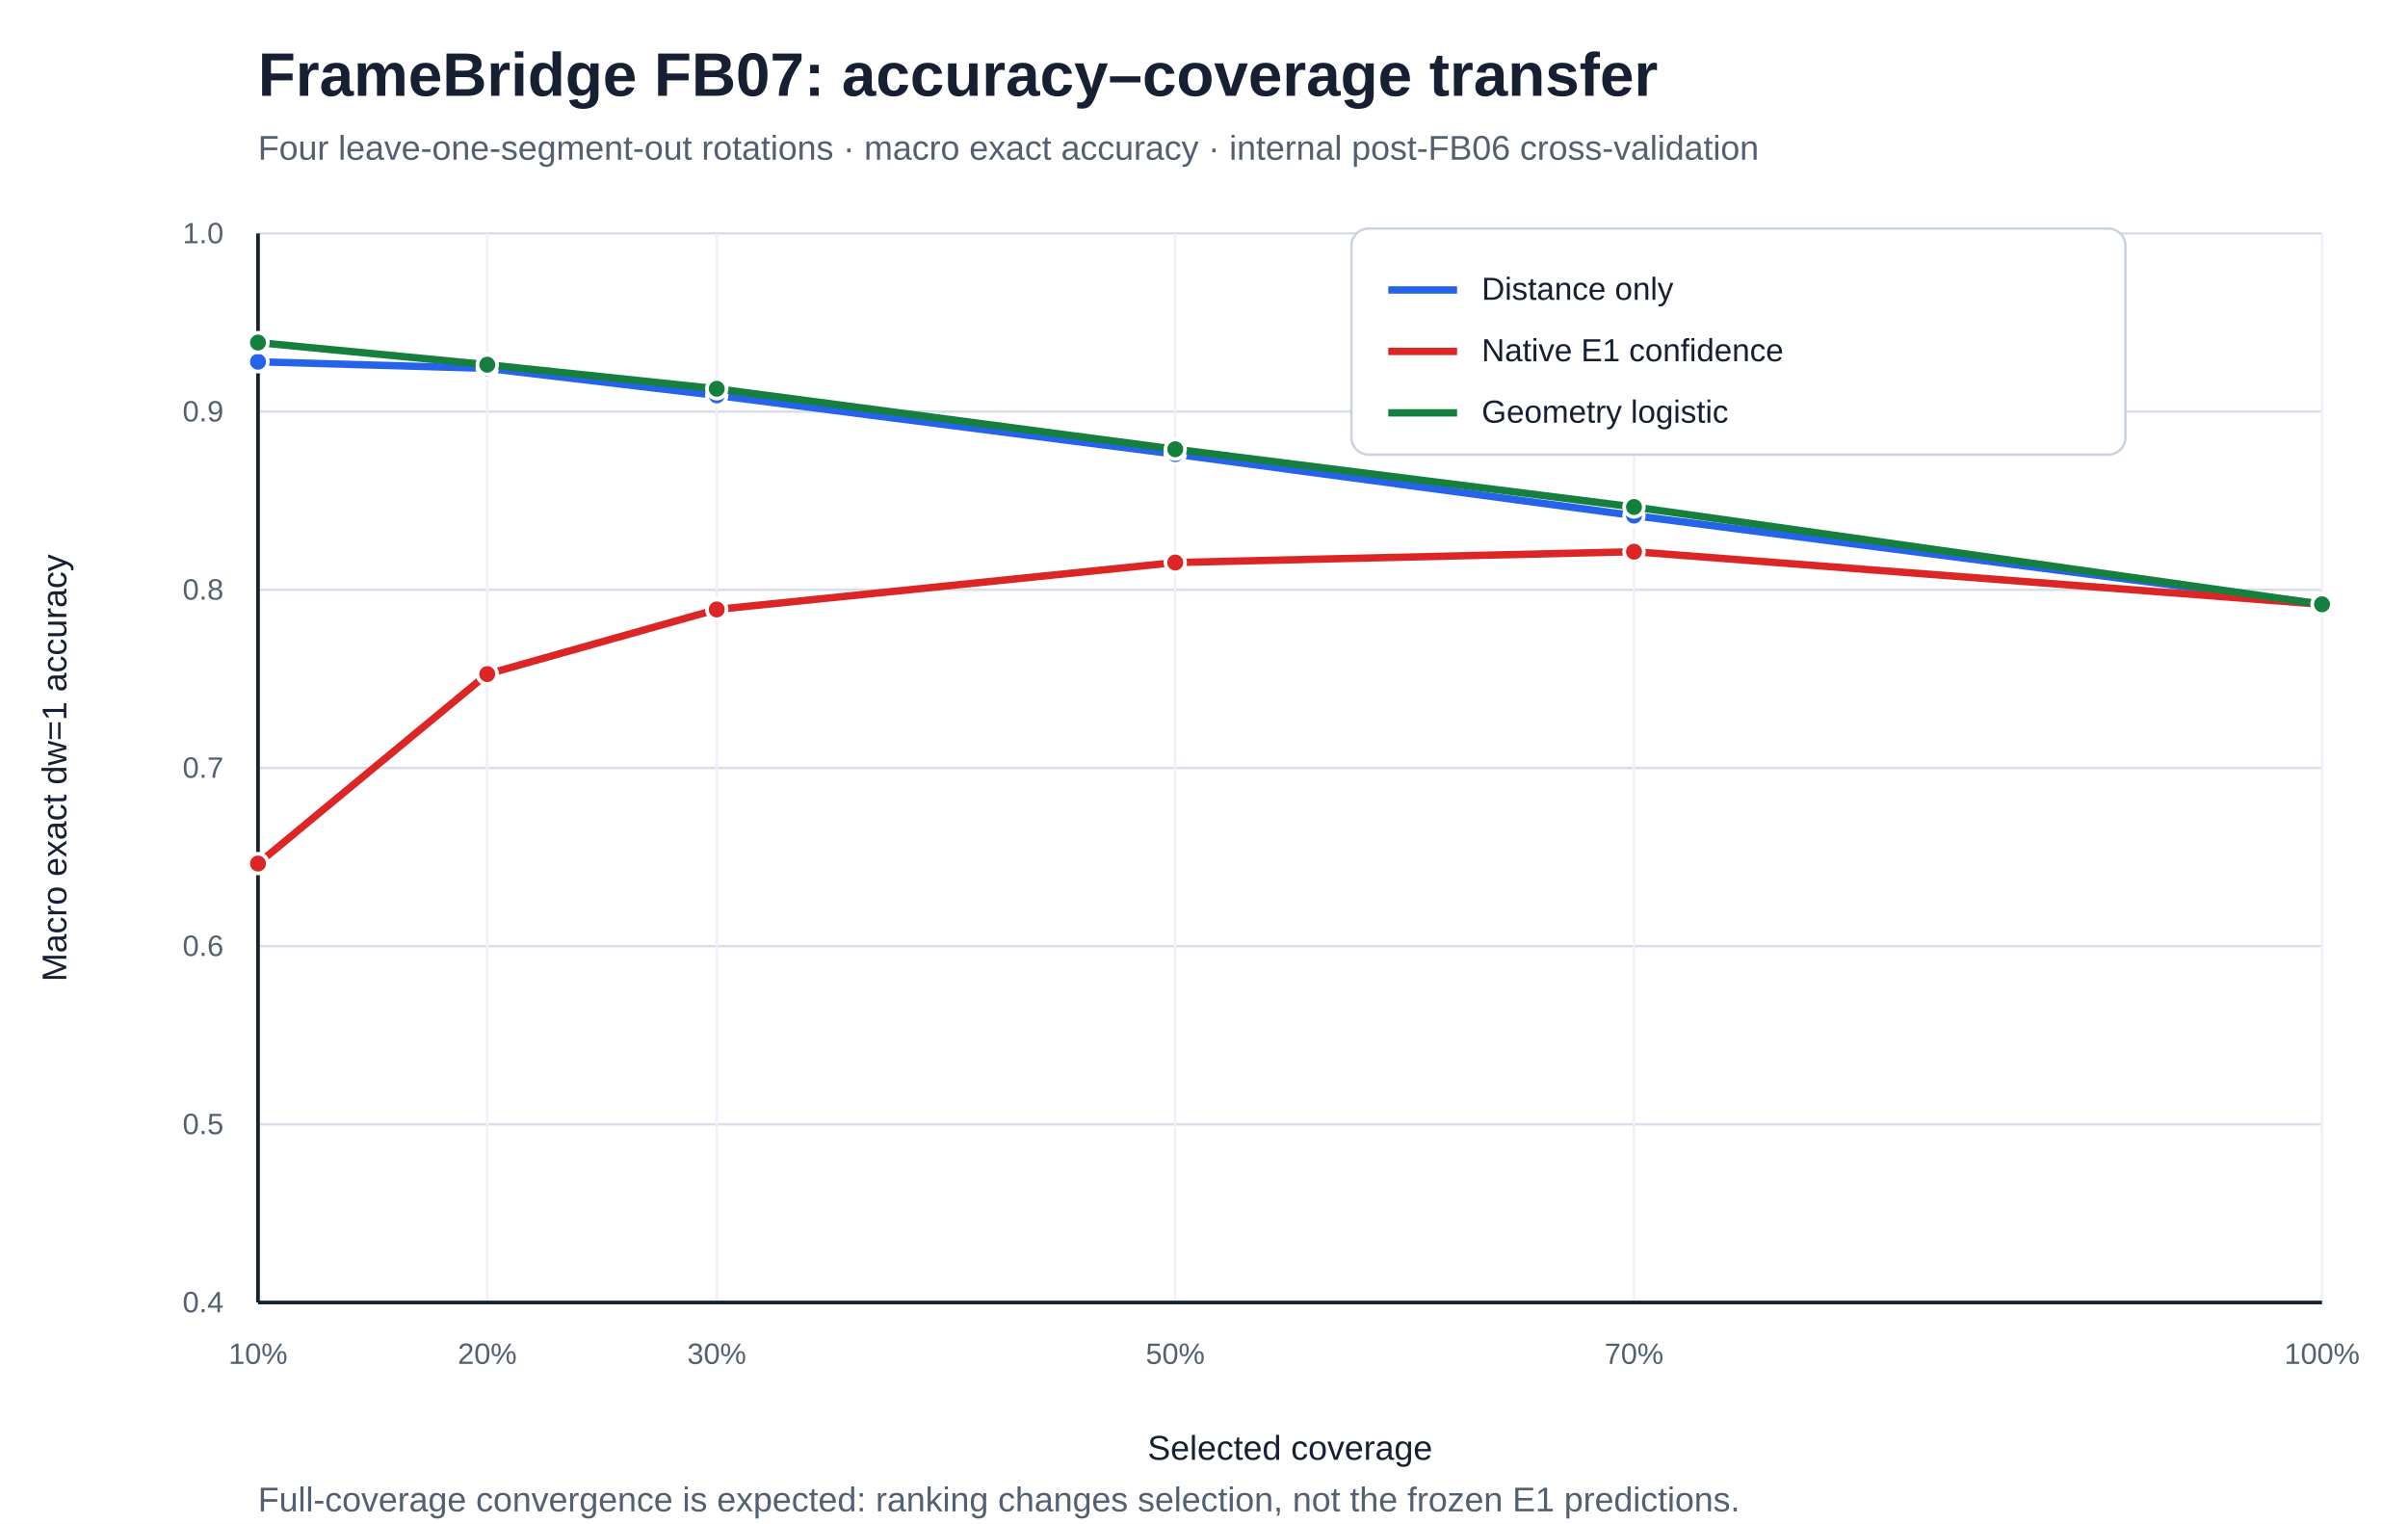
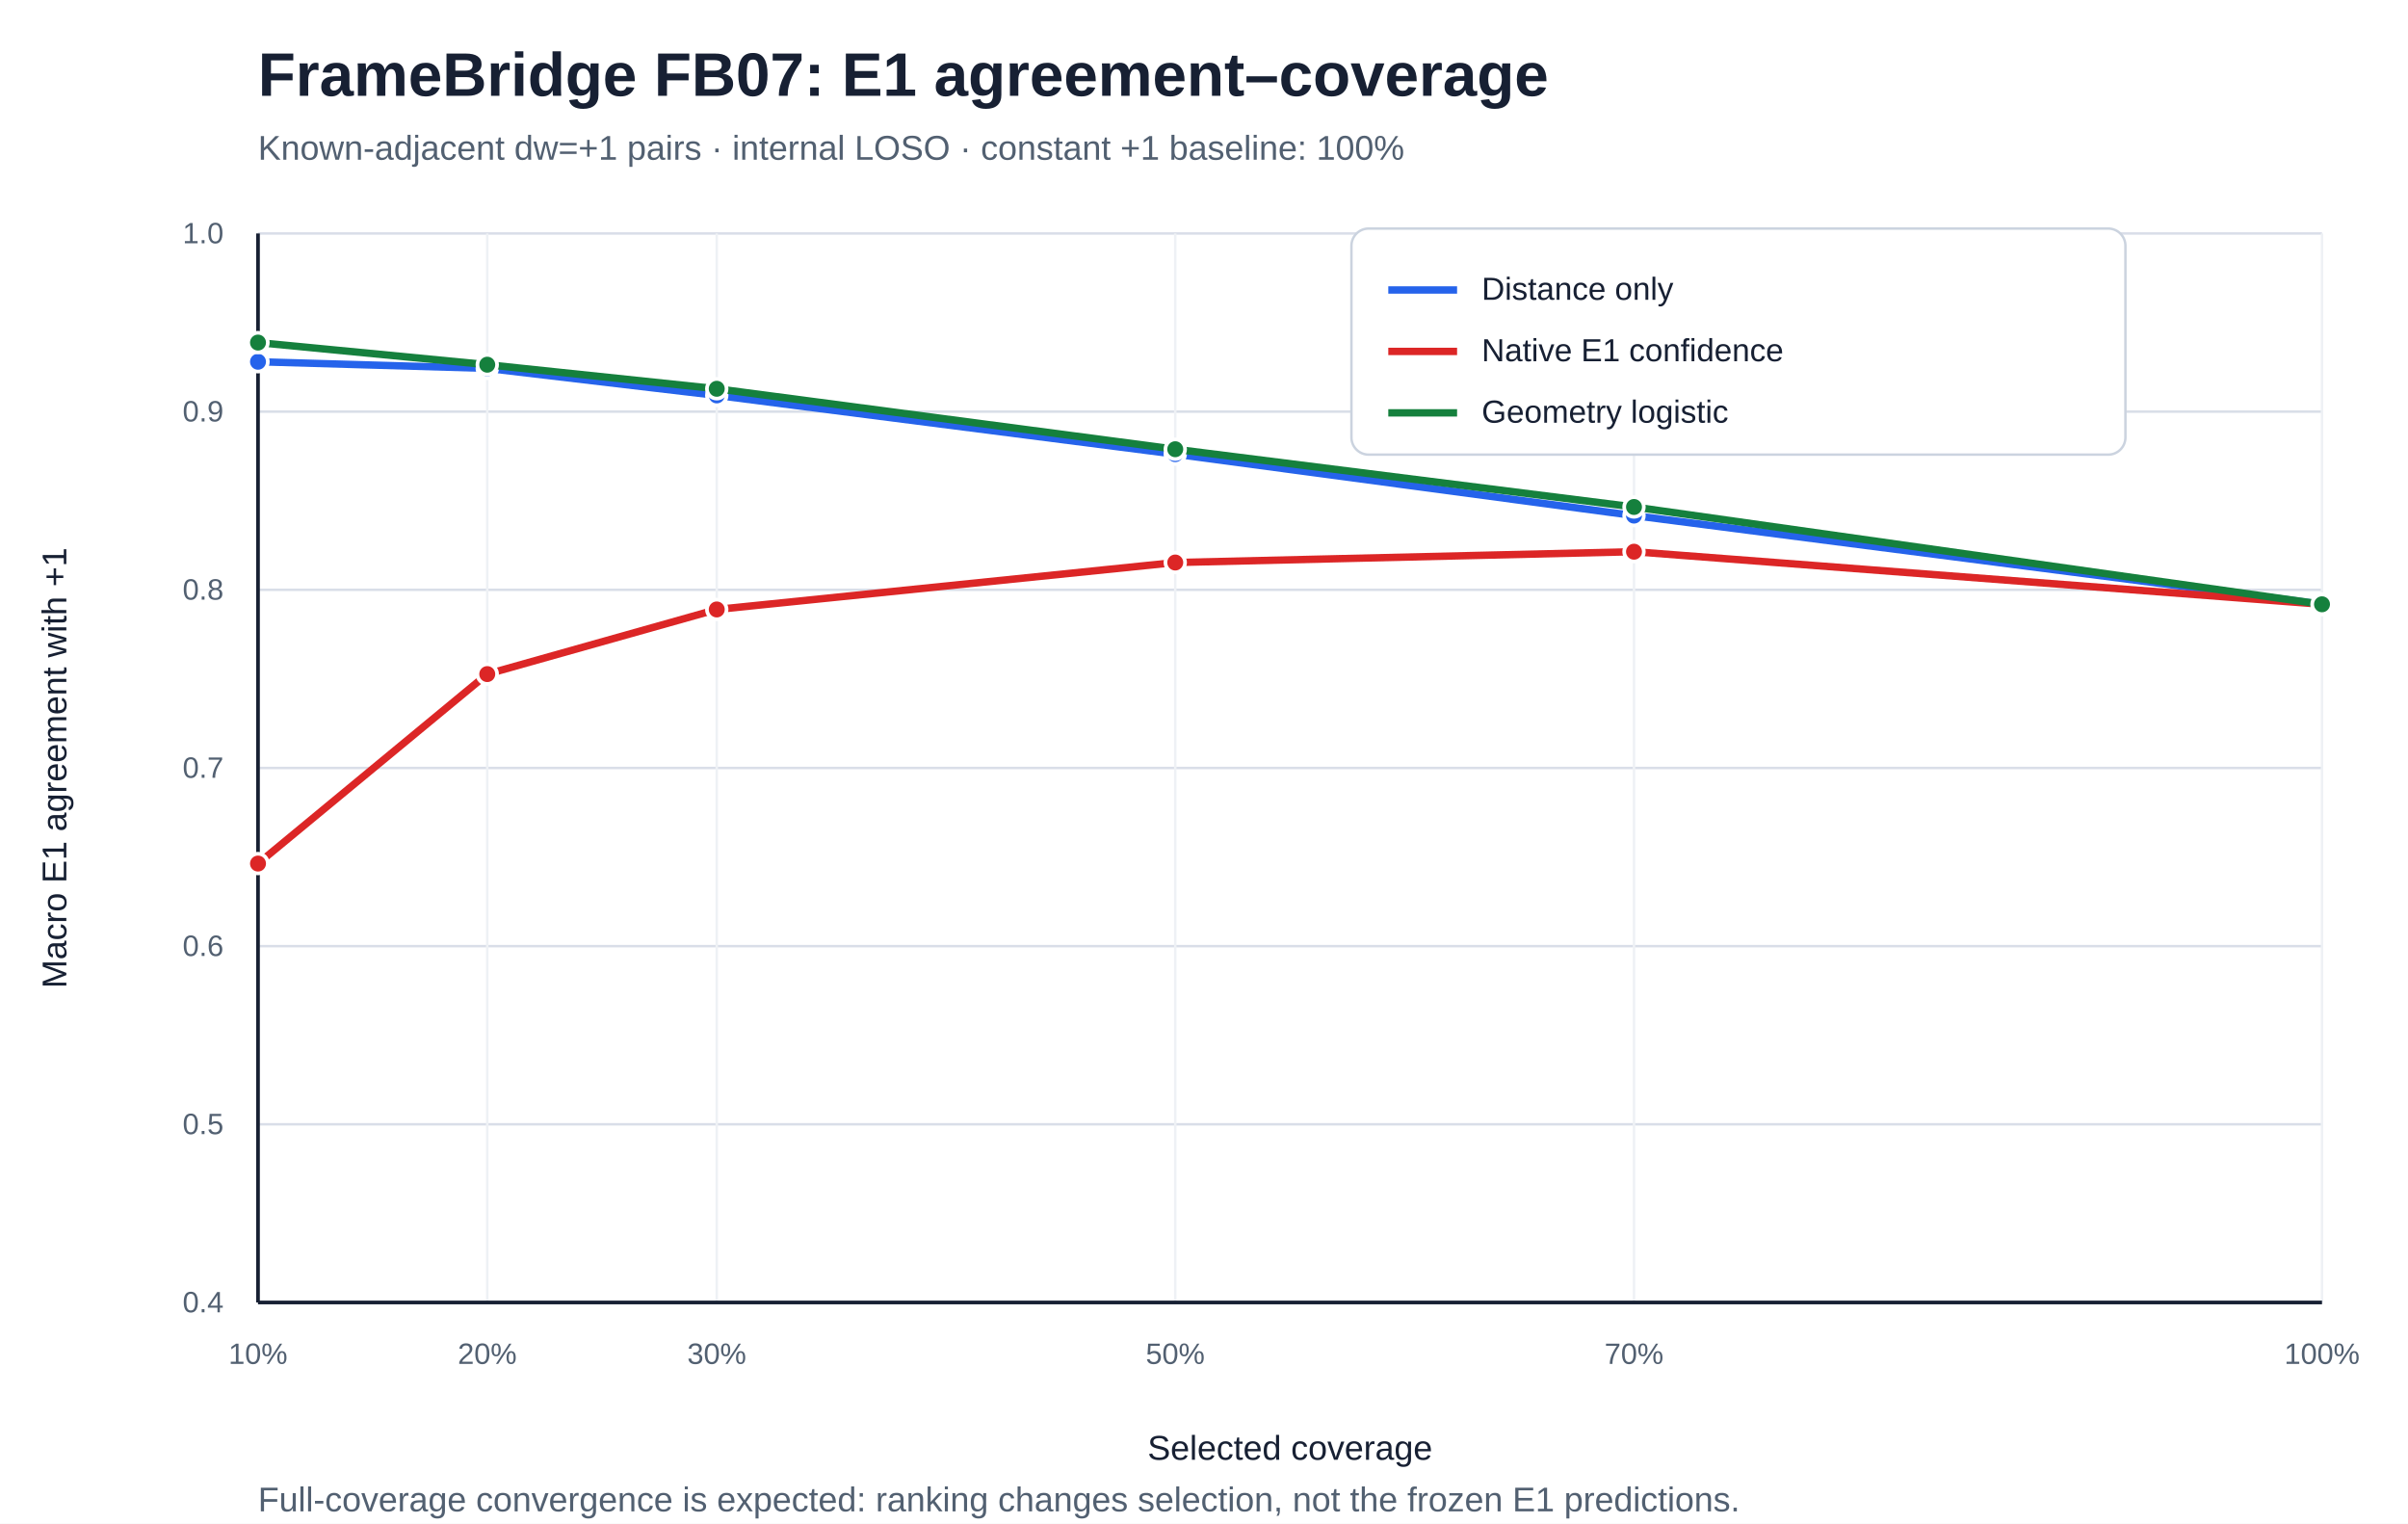
<svg xmlns="http://www.w3.org/2000/svg" width="980" height="620" viewBox="0 0 980 620">
  <rect width="100%" height="100%" fill="#ffffff" />
  <style>text{font-family:Arial,sans-serif;fill:#172033}.title{font-size:25px;font-weight:700}.sub{font-size:14px;fill:#526071}.axis{font-size:14px}.tick{font-size:12px;fill:#526071}.legend{font-size:13px}</style>
-   <text class="title" x="105" y="39">FrameBridge FB07: accuracy–coverage transfer</text>
-   <text class="sub" x="105" y="65">Four leave-one-segment-out rotations · macro exact accuracy · internal post-FB06 cross-validation</text>
+   <text class="title" x="105" y="39">FrameBridge FB07: E1 agreement–coverage</text>
+   <text class="sub" x="105" y="65">Known-adjacent dw=+1 pairs · internal LOSO · constant +1 baseline: 100%</text>
  <line x1="105" y1="530.0" x2="945" y2="530.0" stroke="#d9dee8" stroke-width="1" />
  <text class="tick" x="91" y="534.0" text-anchor="end">0.4</text>
  <line x1="105" y1="457.5" x2="945" y2="457.5" stroke="#d9dee8" stroke-width="1" />
  <text class="tick" x="91" y="461.5" text-anchor="end">0.5</text>
  <line x1="105" y1="385.0" x2="945" y2="385.0" stroke="#d9dee8" stroke-width="1" />
  <text class="tick" x="91" y="389.0" text-anchor="end">0.6</text>
  <line x1="105" y1="312.5" x2="945" y2="312.5" stroke="#d9dee8" stroke-width="1" />
  <text class="tick" x="91" y="316.5" text-anchor="end">0.7</text>
  <line x1="105" y1="240.0" x2="945" y2="240.0" stroke="#d9dee8" stroke-width="1" />
  <text class="tick" x="91" y="244.0" text-anchor="end">0.8</text>
  <line x1="105" y1="167.5" x2="945" y2="167.5" stroke="#d9dee8" stroke-width="1" />
  <text class="tick" x="91" y="171.5" text-anchor="end">0.9</text>
  <line x1="105" y1="95.0" x2="945" y2="95.0" stroke="#d9dee8" stroke-width="1" />
  <text class="tick" x="91" y="99.0" text-anchor="end">1.0</text>
  <line x1="105.0" y1="95" x2="105.0" y2="530" stroke="#eef1f5" stroke-width="1" />
  <text class="tick" x="105.0" y="555" text-anchor="middle">10%</text>
  <line x1="198.3" y1="95" x2="198.3" y2="530" stroke="#eef1f5" stroke-width="1" />
  <text class="tick" x="198.3" y="555" text-anchor="middle">20%</text>
  <line x1="291.7" y1="95" x2="291.7" y2="530" stroke="#eef1f5" stroke-width="1" />
  <text class="tick" x="291.7" y="555" text-anchor="middle">30%</text>
  <line x1="478.3" y1="95" x2="478.3" y2="530" stroke="#eef1f5" stroke-width="1" />
  <text class="tick" x="478.3" y="555" text-anchor="middle">50%</text>
  <line x1="665.0" y1="95" x2="665.0" y2="530" stroke="#eef1f5" stroke-width="1" />
  <text class="tick" x="665.0" y="555" text-anchor="middle">70%</text>
  <line x1="945.0" y1="95" x2="945.0" y2="530" stroke="#eef1f5" stroke-width="1" />
  <text class="tick" x="945.0" y="555" text-anchor="middle">100%</text>
  <line x1="105" y1="530" x2="945" y2="530" stroke="#172033" stroke-width="1.5" />
  <line x1="105" y1="95" x2="105" y2="530" stroke="#172033" stroke-width="1.5" />
  <text class="axis" x="525.0" y="594" text-anchor="middle">Selected coverage</text>
-   <text class="axis" transform="translate(27 312.5) rotate(-90)" text-anchor="middle">Macro exact dw=1 accuracy</text>
+   <text class="axis" transform="translate(27 312.5) rotate(-90)" text-anchor="middle">Macro E1 agreement with +1</text>
  <polyline points="105.0,147.2 198.3,149.9 291.7,160.9 478.3,184.8 665.0,209.8 945.0,245.9" fill="none" stroke="#2563eb" stroke-width="3" stroke-linejoin="round" stroke-linecap="round" />
  <circle cx="105.0" cy="147.2" r="4" fill="#2563eb" stroke="#ffffff" stroke-width="1.5" />
  <circle cx="198.3" cy="149.9" r="4" fill="#2563eb" stroke="#ffffff" stroke-width="1.5" />
  <circle cx="291.7" cy="160.9" r="4" fill="#2563eb" stroke="#ffffff" stroke-width="1.5" />
  <circle cx="478.3" cy="184.8" r="4" fill="#2563eb" stroke="#ffffff" stroke-width="1.5" />
  <circle cx="665.0" cy="209.8" r="4" fill="#2563eb" stroke="#ffffff" stroke-width="1.5" />
  <circle cx="945.0" cy="245.9" r="4" fill="#2563eb" stroke="#ffffff" stroke-width="1.5" />
  <polyline points="105.0,351.4 198.3,274.3 291.7,248.0 478.3,228.9 665.0,224.5 945.0,245.9" fill="none" stroke="#dc2626" stroke-width="3" stroke-linejoin="round" stroke-linecap="round" />
  <circle cx="105.0" cy="351.4" r="4" fill="#dc2626" stroke="#ffffff" stroke-width="1.5" />
  <circle cx="198.3" cy="274.3" r="4" fill="#dc2626" stroke="#ffffff" stroke-width="1.5" />
  <circle cx="291.7" cy="248.0" r="4" fill="#dc2626" stroke="#ffffff" stroke-width="1.5" />
  <circle cx="478.3" cy="228.9" r="4" fill="#dc2626" stroke="#ffffff" stroke-width="1.5" />
  <circle cx="665.0" cy="224.5" r="4" fill="#dc2626" stroke="#ffffff" stroke-width="1.5" />
  <circle cx="945.0" cy="245.9" r="4" fill="#dc2626" stroke="#ffffff" stroke-width="1.5" />
  <polyline points="105.0,139.4 198.3,148.4 291.7,158.2 478.3,182.8 665.0,206.3 945.0,245.9" fill="none" stroke="#15803d" stroke-width="3" stroke-linejoin="round" stroke-linecap="round" />
  <circle cx="105.0" cy="139.4" r="4" fill="#15803d" stroke="#ffffff" stroke-width="1.5" />
  <circle cx="198.3" cy="148.4" r="4" fill="#15803d" stroke="#ffffff" stroke-width="1.5" />
  <circle cx="291.7" cy="158.2" r="4" fill="#15803d" stroke="#ffffff" stroke-width="1.5" />
  <circle cx="478.3" cy="182.8" r="4" fill="#15803d" stroke="#ffffff" stroke-width="1.5" />
  <circle cx="665.0" cy="206.3" r="4" fill="#15803d" stroke="#ffffff" stroke-width="1.5" />
  <circle cx="945.0" cy="245.9" r="4" fill="#15803d" stroke="#ffffff" stroke-width="1.5" />
  <rect x="550" y="93" width="315" height="92" rx="7" fill="#ffffff" stroke="#cbd3df" />
  <line x1="565" y1="118" x2="593" y2="118" stroke="#2563eb" stroke-width="3" />
  <text class="legend" x="603" y="122">Distance only</text>
  <line x1="565" y1="143" x2="593" y2="143" stroke="#dc2626" stroke-width="3" />
  <text class="legend" x="603" y="147">Native E1 confidence</text>
  <line x1="565" y1="168" x2="593" y2="168" stroke="#15803d" stroke-width="3" />
  <text class="legend" x="603" y="172">Geometry logistic</text>
  <text class="sub" x="105" y="615">Full-coverage convergence is expected: ranking changes selection, not the frozen E1 predictions.</text>
</svg>
